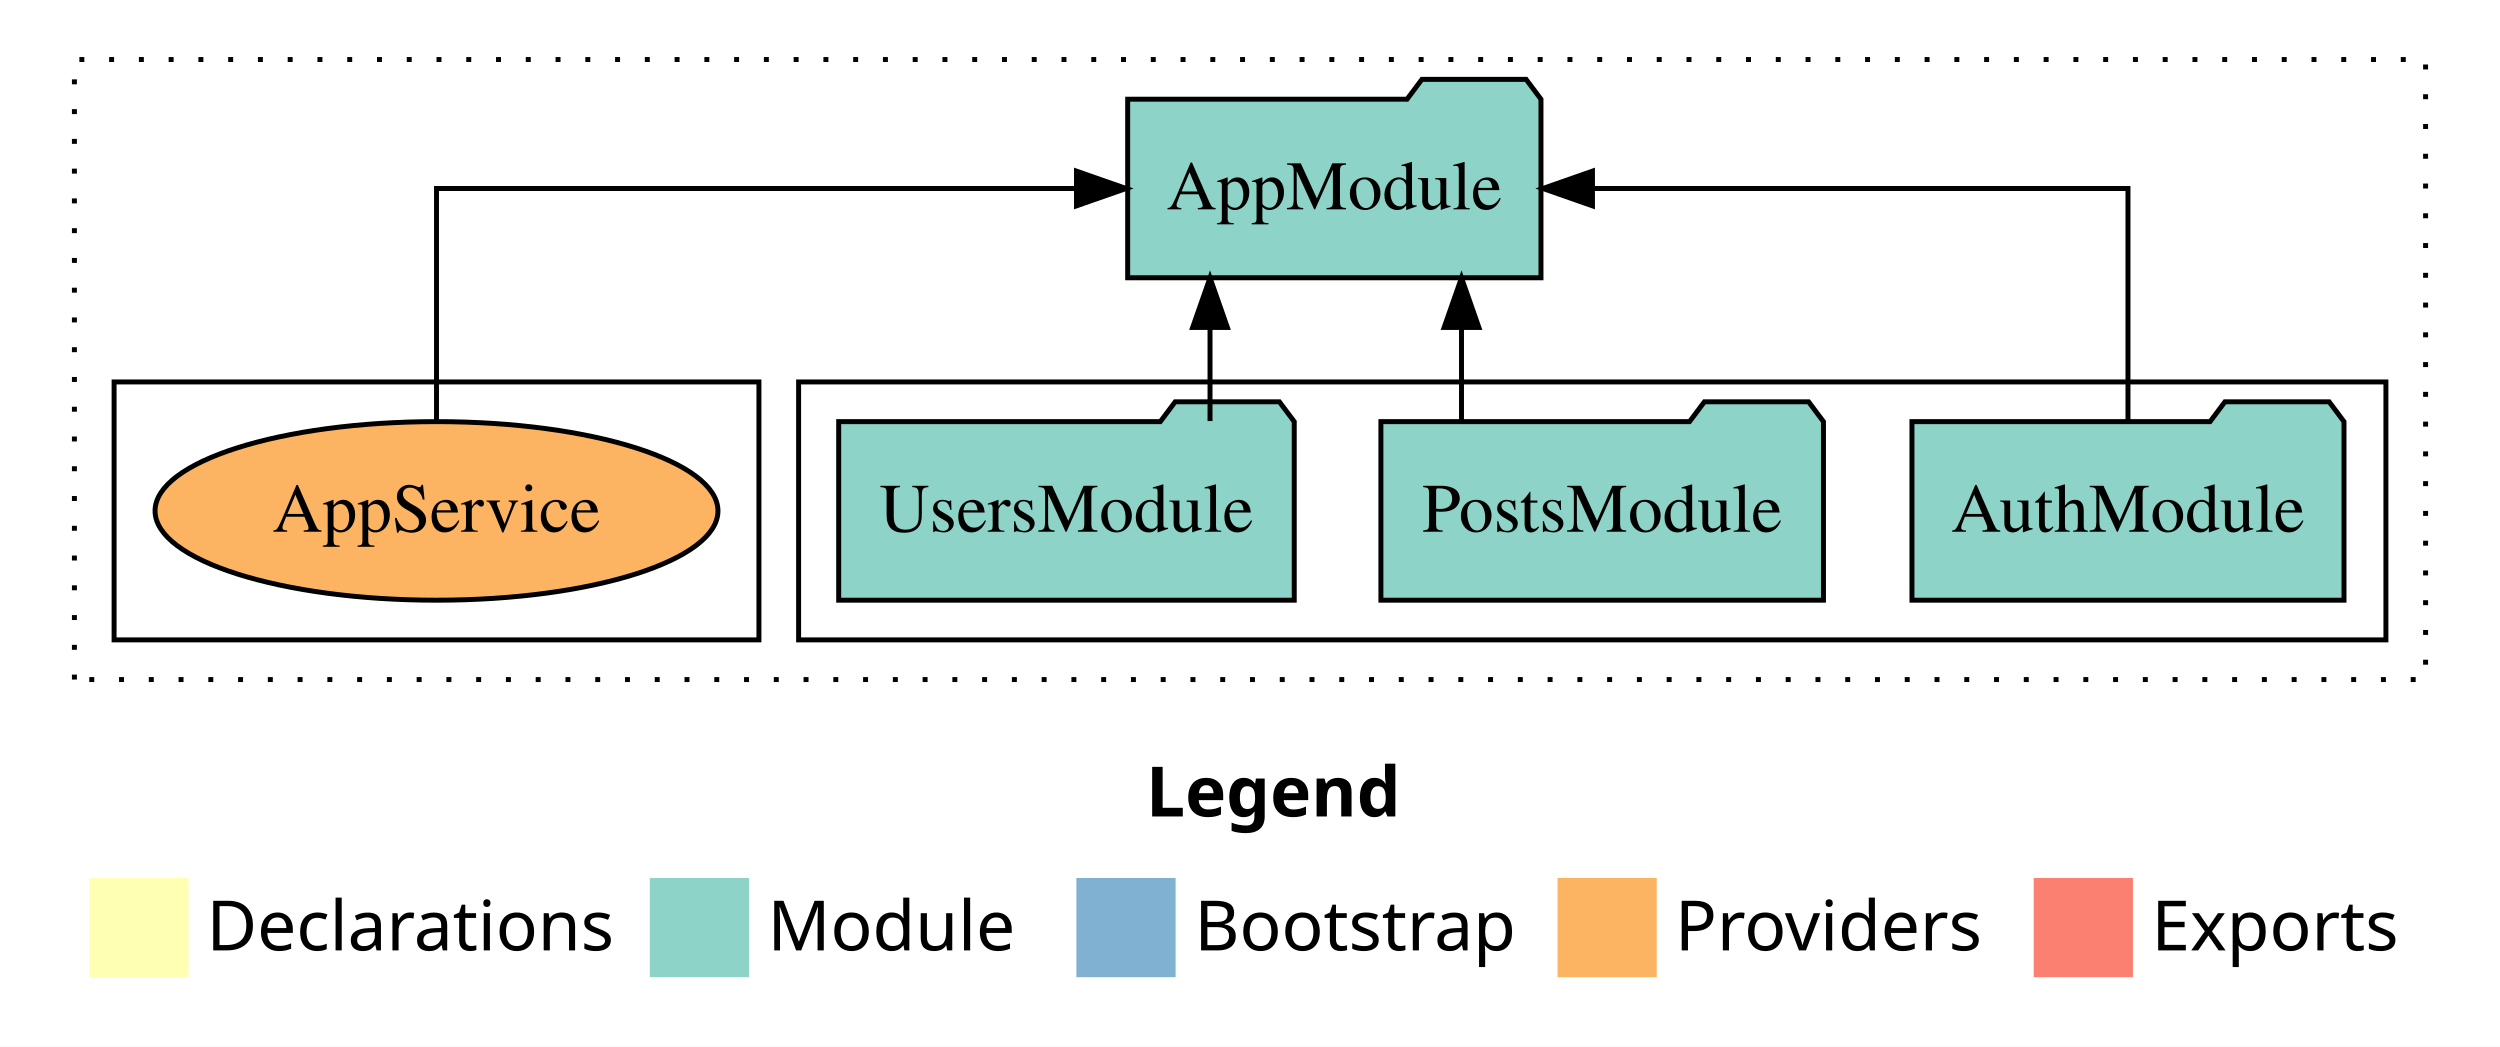
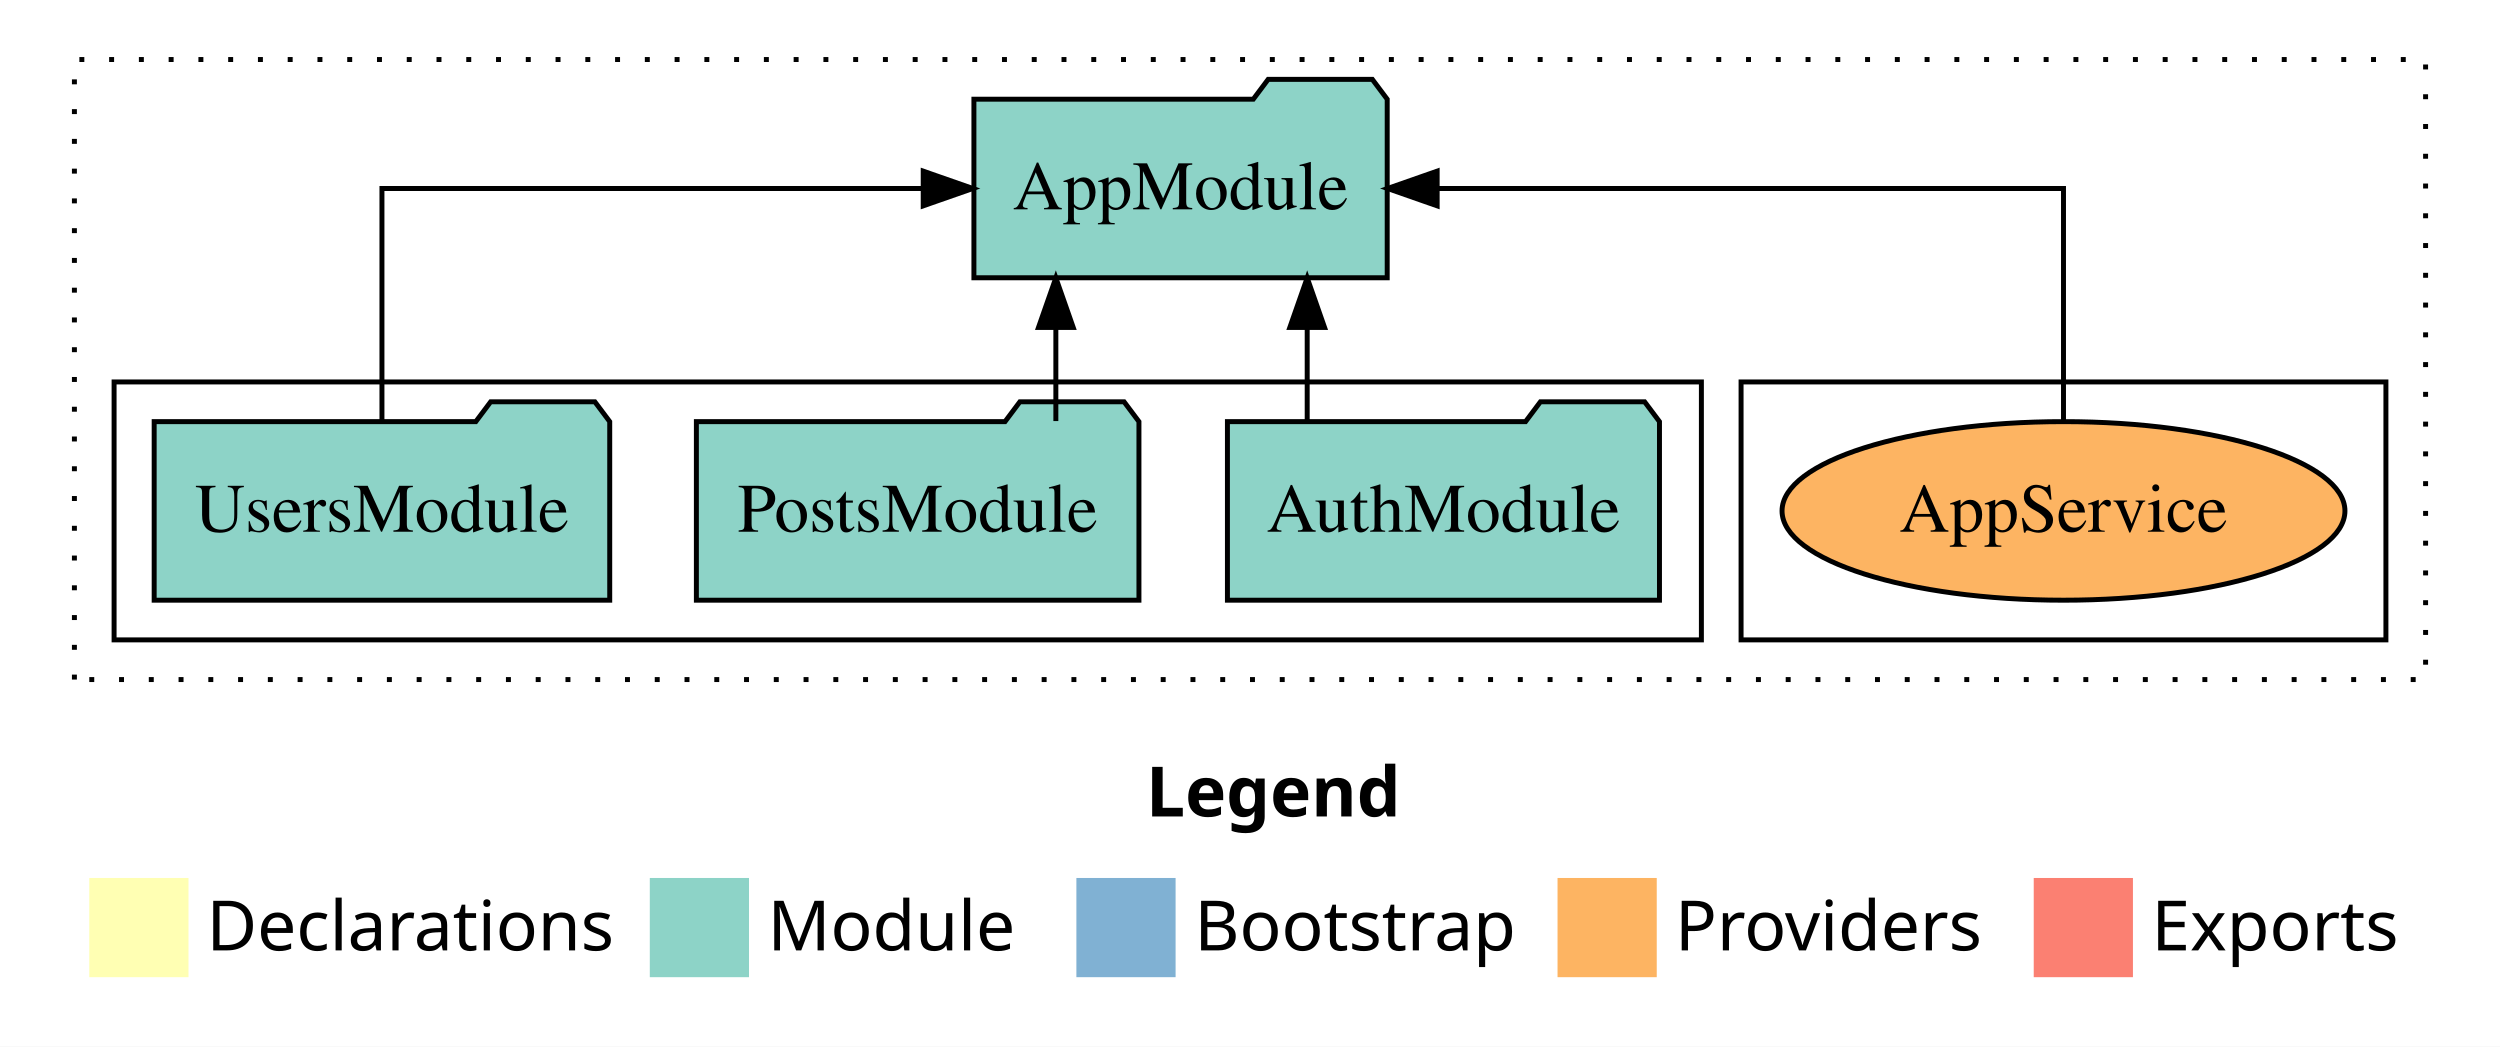
<svg xmlns="http://www.w3.org/2000/svg" width="504pt" height="211pt" viewBox="0.00 0.00 504.00 211.00">
  <g id="graph0" class="graph" transform="scale(1 1) rotate(0) translate(4 207)">
    <polygon fill="white" stroke="transparent" points="-4,4 -4,-207 500,-207 500,4 -4,4" />
    <text text-anchor="start" x="227.01" y="-42.4" font-family="Times-12" font-weight="bold" font-size="14.00">Legend</text>
    <polygon fill="#ffffb3" stroke="transparent" points="14,-10 14,-30 34,-30 34,-10 14,-10" />
    <text text-anchor="start" x="37.63" y="-15.4" font-family="Times-12" font-size="14.00">  Declarations</text>
    <polygon fill="#8dd3c7" stroke="transparent" points="127,-10 127,-30 147,-30 147,-10 127,-10" />
    <text text-anchor="start" x="150.73" y="-15.4" font-family="Times-12" font-size="14.00">  Module</text>
    <polygon fill="#80b1d3" stroke="transparent" points="213,-10 213,-30 233,-30 233,-10 213,-10" />
    <text text-anchor="start" x="236.78" y="-15.4" font-family="Times-12" font-size="14.00">  Bootstrap</text>
    <polygon fill="#fdb462" stroke="transparent" points="310,-10 310,-30 330,-30 330,-10 310,-10" />
    <text text-anchor="start" x="333.67" y="-15.4" font-family="Times-12" font-size="14.00">  Providers</text>
    <polygon fill="#fb8072" stroke="transparent" points="406,-10 406,-30 426,-30 426,-10 406,-10" />
    <text text-anchor="start" x="429.73" y="-15.4" font-family="Times-12" font-size="14.00">  Exports</text>
    <g id="clust1" class="cluster">
      <polygon fill="none" stroke="black" stroke-dasharray="1,5" points="11,-70 11,-195 485,-195 485,-70 11,-70" />
    </g>
+     <g id="clust6" class="cluster">
+       <polygon fill="none" stroke="black" points="347,-78 347,-130 477,-130 477,-78 347,-78" />
+     </g>
    <g id="clust3" class="cluster">
-       <polygon fill="none" stroke="black" points="157,-78 157,-130 477,-130 477,-78 157,-78" />
-     </g>
-     <g id="clust6" class="cluster">
-       <polygon fill="none" stroke="black" points="19,-78 19,-130 149,-130 149,-78 19,-78" />
+       <polygon fill="none" stroke="black" points="19,-78 19,-130 339,-130 339,-78 19,-78" />
    </g>
    <g id="node1" class="node">
-       <polygon fill="#8dd3c7" stroke="black" points="468.55,-122 465.55,-126 444.55,-126 441.55,-122 381.45,-122 381.45,-86 468.55,-86 468.55,-122" />
-       <text text-anchor="middle" x="425" y="-99.8" font-family="Times,serif" font-size="14.00">AuthModule</text>
+       <polygon fill="#8dd3c7" stroke="black" points="330.55,-122 327.55,-126 306.55,-126 303.55,-122 243.45,-122 243.45,-86 330.55,-86 330.55,-122" />
+       <text text-anchor="middle" x="287" y="-99.8" font-family="Times,serif" font-size="14.00">AuthModule</text>
    </g>
    <g id="node4" class="node">
-       <polygon fill="#8dd3c7" stroke="black" points="306.66,-187 303.66,-191 282.66,-191 279.66,-187 223.34,-187 223.34,-151 306.66,-151 306.66,-187" />
-       <text text-anchor="middle" x="265" y="-164.8" font-family="Times,serif" font-size="14.00">AppModule</text>
+       <polygon fill="#8dd3c7" stroke="black" points="275.66,-187 272.66,-191 251.66,-191 248.66,-187 192.34,-187 192.34,-151 275.66,-151 275.66,-187" />
+       <text text-anchor="middle" x="234" y="-164.8" font-family="Times,serif" font-size="14.00">AppModule</text>
    </g>
    <g id="edge1" class="edge">
-       <path fill="none" stroke="black" d="M425,-122.11C425,-141.34 425,-169 425,-169 425,-169 317.04,-169 317.04,-169" />
-       <polygon fill="black" stroke="black" points="317.04,-165.5 307.04,-169 317.04,-172.5 317.04,-165.5" />
+       <path fill="none" stroke="black" d="M259.53,-122.11C259.53,-122.11 259.53,-140.99 259.53,-140.99" />
+       <polygon fill="black" stroke="black" points="256.03,-140.99 259.53,-150.99 263.03,-140.99 256.03,-140.99" />
    </g>
    <g id="node2" class="node">
-       <polygon fill="#8dd3c7" stroke="black" points="363.61,-122 360.61,-126 339.61,-126 336.61,-122 274.39,-122 274.39,-86 363.61,-86 363.61,-122" />
-       <text text-anchor="middle" x="319" y="-99.8" font-family="Times,serif" font-size="14.00">PostsModule</text>
+       <polygon fill="#8dd3c7" stroke="black" points="225.61,-122 222.61,-126 201.61,-126 198.61,-122 136.39,-122 136.39,-86 225.61,-86 225.61,-122" />
+       <text text-anchor="middle" x="181" y="-99.8" font-family="Times,serif" font-size="14.00">PostsModule</text>
    </g>
    <g id="edge2" class="edge">
-       <path fill="none" stroke="black" d="M290.64,-122.11C290.64,-122.11 290.64,-140.99 290.64,-140.99" />
-       <polygon fill="black" stroke="black" points="287.14,-140.99 290.64,-150.99 294.14,-140.99 287.14,-140.99" />
+       <path fill="none" stroke="black" d="M208.86,-122.11C208.86,-122.11 208.86,-140.99 208.86,-140.99" />
+       <polygon fill="black" stroke="black" points="205.36,-140.99 208.86,-150.99 212.36,-140.99 205.36,-140.99" />
    </g>
    <g id="node3" class="node">
-       <polygon fill="#8dd3c7" stroke="black" points="256.92,-122 253.92,-126 232.92,-126 229.92,-122 165.08,-122 165.08,-86 256.92,-86 256.92,-122" />
-       <text text-anchor="middle" x="211" y="-99.8" font-family="Times,serif" font-size="14.00">UsersModule</text>
+       <polygon fill="#8dd3c7" stroke="black" points="118.92,-122 115.92,-126 94.92,-126 91.92,-122 27.08,-122 27.08,-86 118.92,-86 118.92,-122" />
+       <text text-anchor="middle" x="73" y="-99.8" font-family="Times,serif" font-size="14.00">UsersModule</text>
    </g>
    <g id="edge3" class="edge">
-       <path fill="none" stroke="black" d="M239.94,-122.11C239.94,-122.11 239.94,-140.99 239.94,-140.99" />
-       <polygon fill="black" stroke="black" points="236.44,-140.99 239.94,-150.99 243.44,-140.99 236.44,-140.99" />
+       <path fill="none" stroke="black" d="M73,-122.11C73,-141.34 73,-169 73,-169 73,-169 182.12,-169 182.12,-169" />
+       <polygon fill="black" stroke="black" points="182.12,-172.5 192.12,-169 182.12,-165.5 182.12,-172.5" />
    </g>
    <g id="node5" class="node">
-       <ellipse fill="#fdb462" stroke="black" cx="84" cy="-104" rx="56.74" ry="18" />
-       <text text-anchor="middle" x="84" y="-99.8" font-family="Times,serif" font-size="14.00">AppService</text>
+       <ellipse fill="#fdb462" stroke="black" cx="412" cy="-104" rx="56.74" ry="18" />
+       <text text-anchor="middle" x="412" y="-99.8" font-family="Times,serif" font-size="14.00">AppService</text>
    </g>
    <g id="edge4" class="edge">
-       <path fill="none" stroke="black" d="M84,-122.11C84,-141.34 84,-169 84,-169 84,-169 213.02,-169 213.02,-169" />
-       <polygon fill="black" stroke="black" points="213.02,-172.5 223.02,-169 213.02,-165.5 213.02,-172.5" />
+       <path fill="none" stroke="black" d="M412,-122.11C412,-141.34 412,-169 412,-169 412,-169 285.73,-169 285.73,-169" />
+       <polygon fill="black" stroke="black" points="285.73,-165.5 275.73,-169 285.73,-172.5 285.73,-165.5" />
    </g>
  </g>
</svg>
